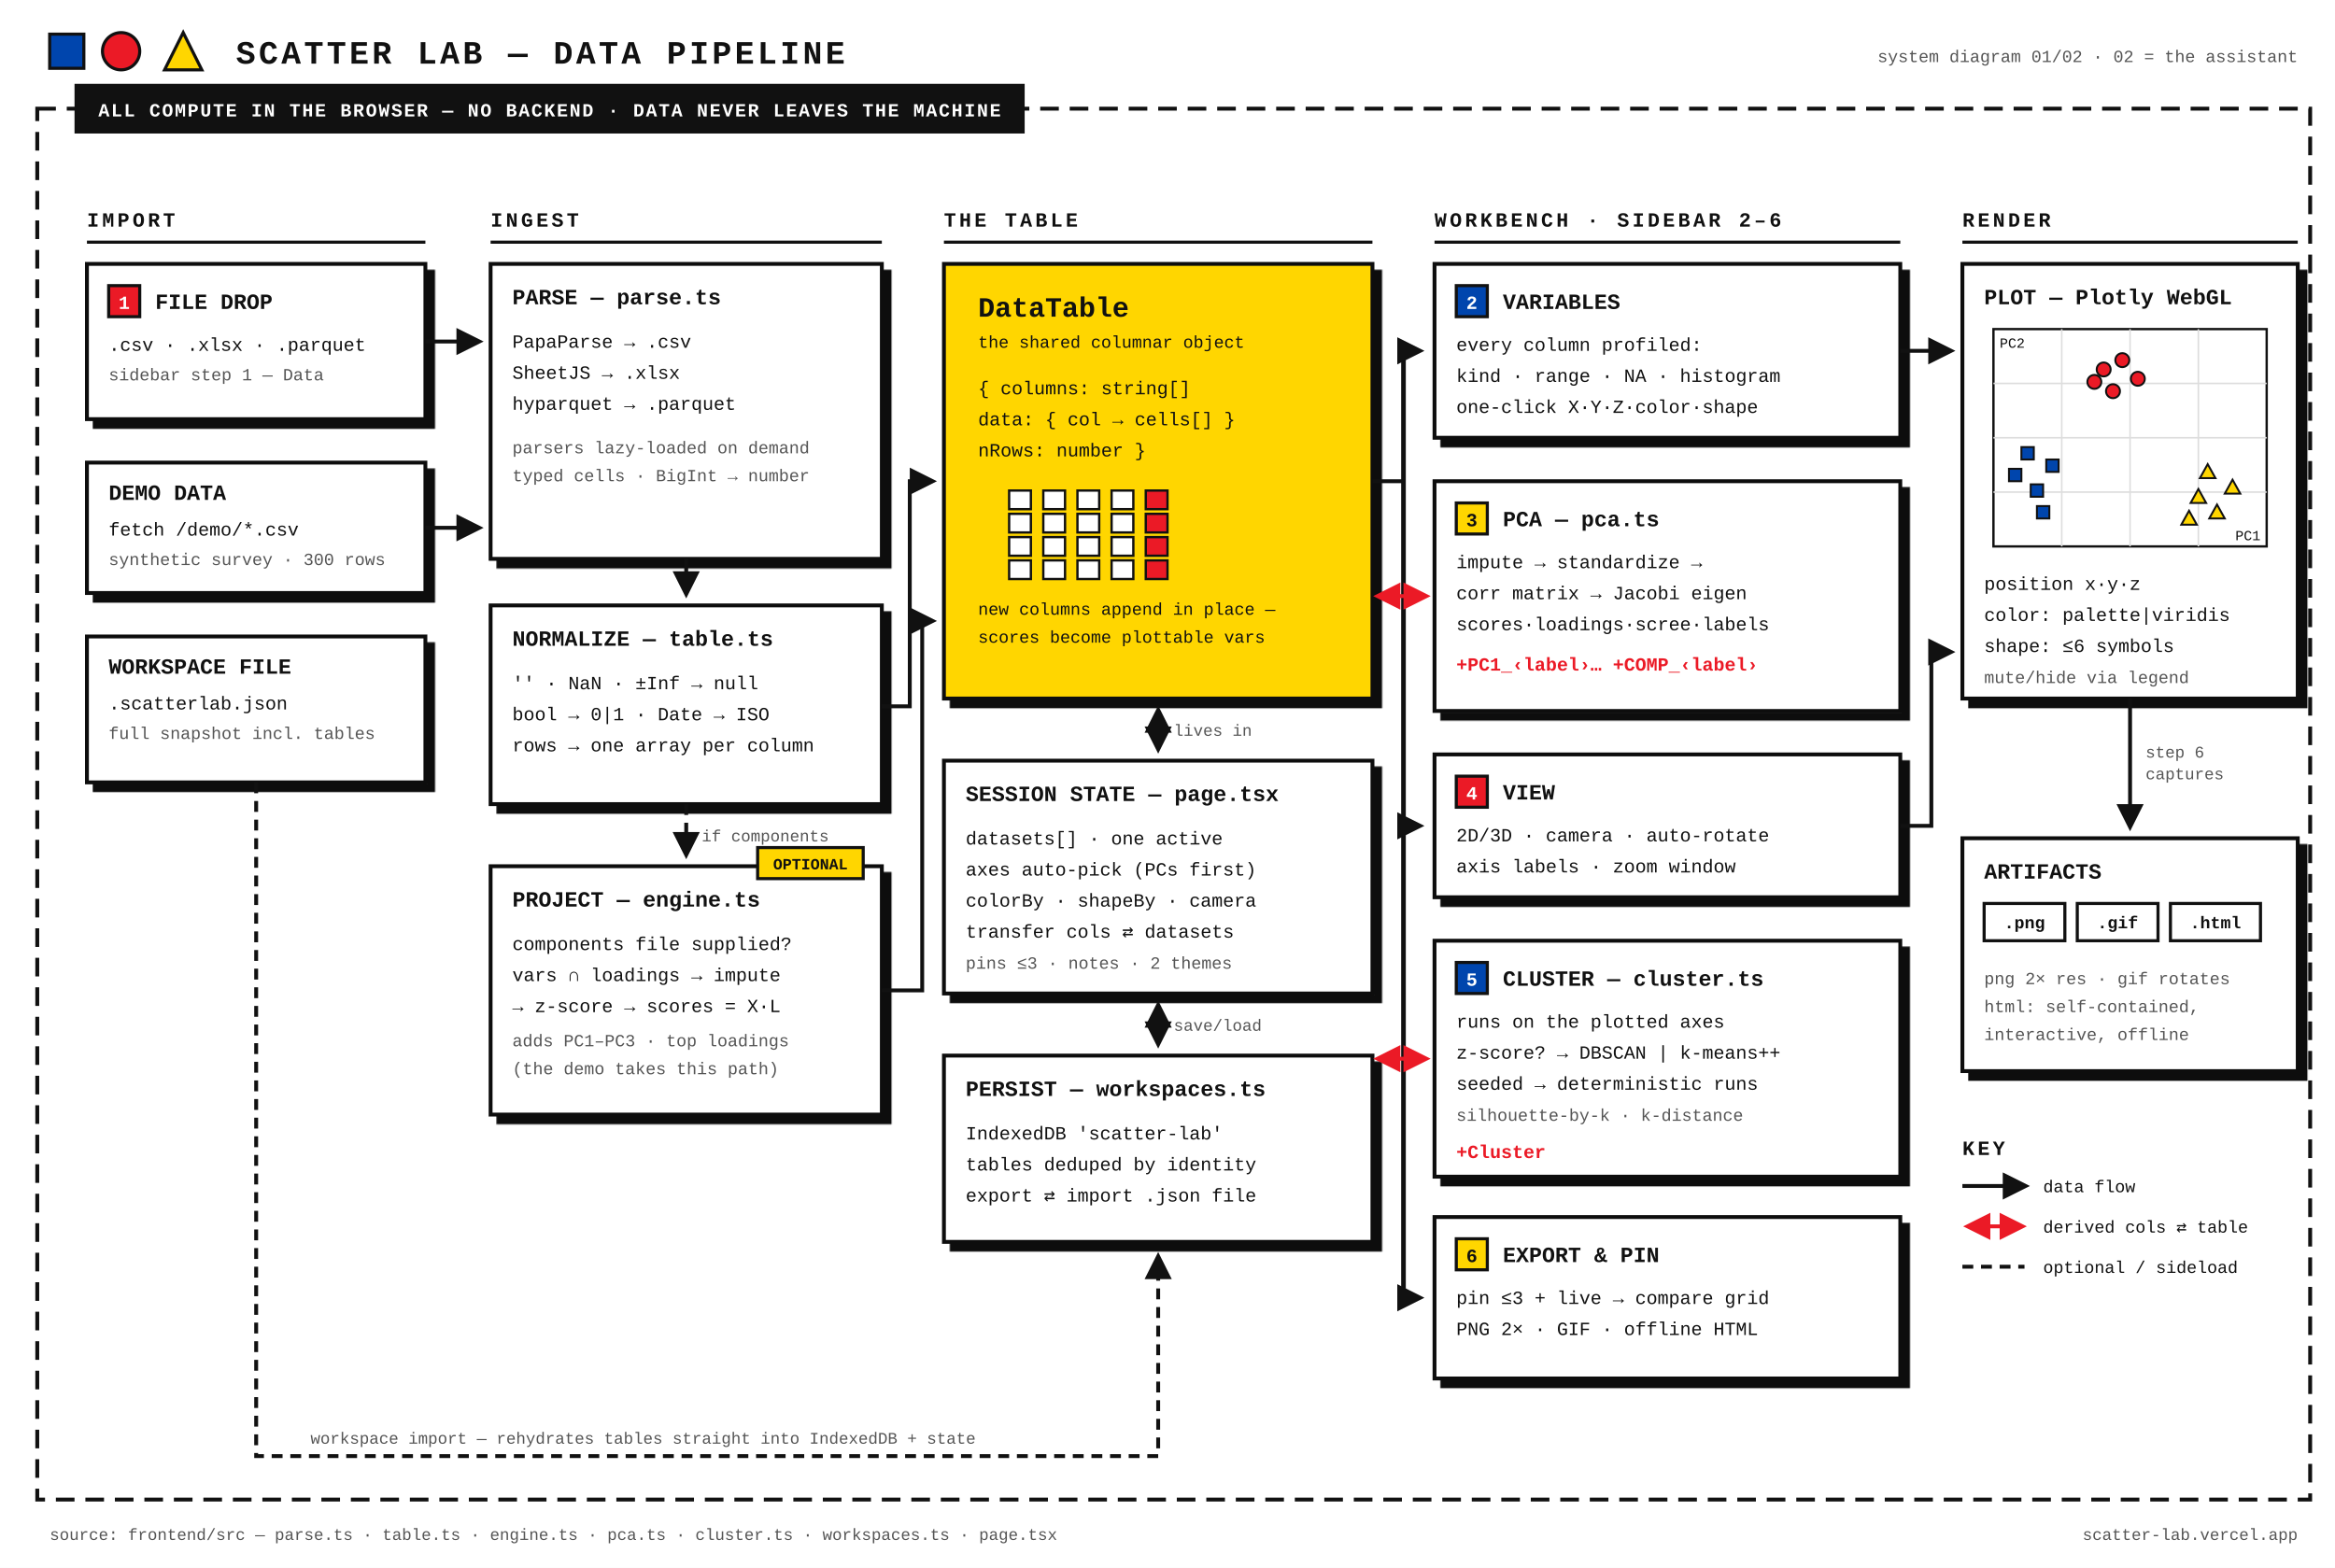
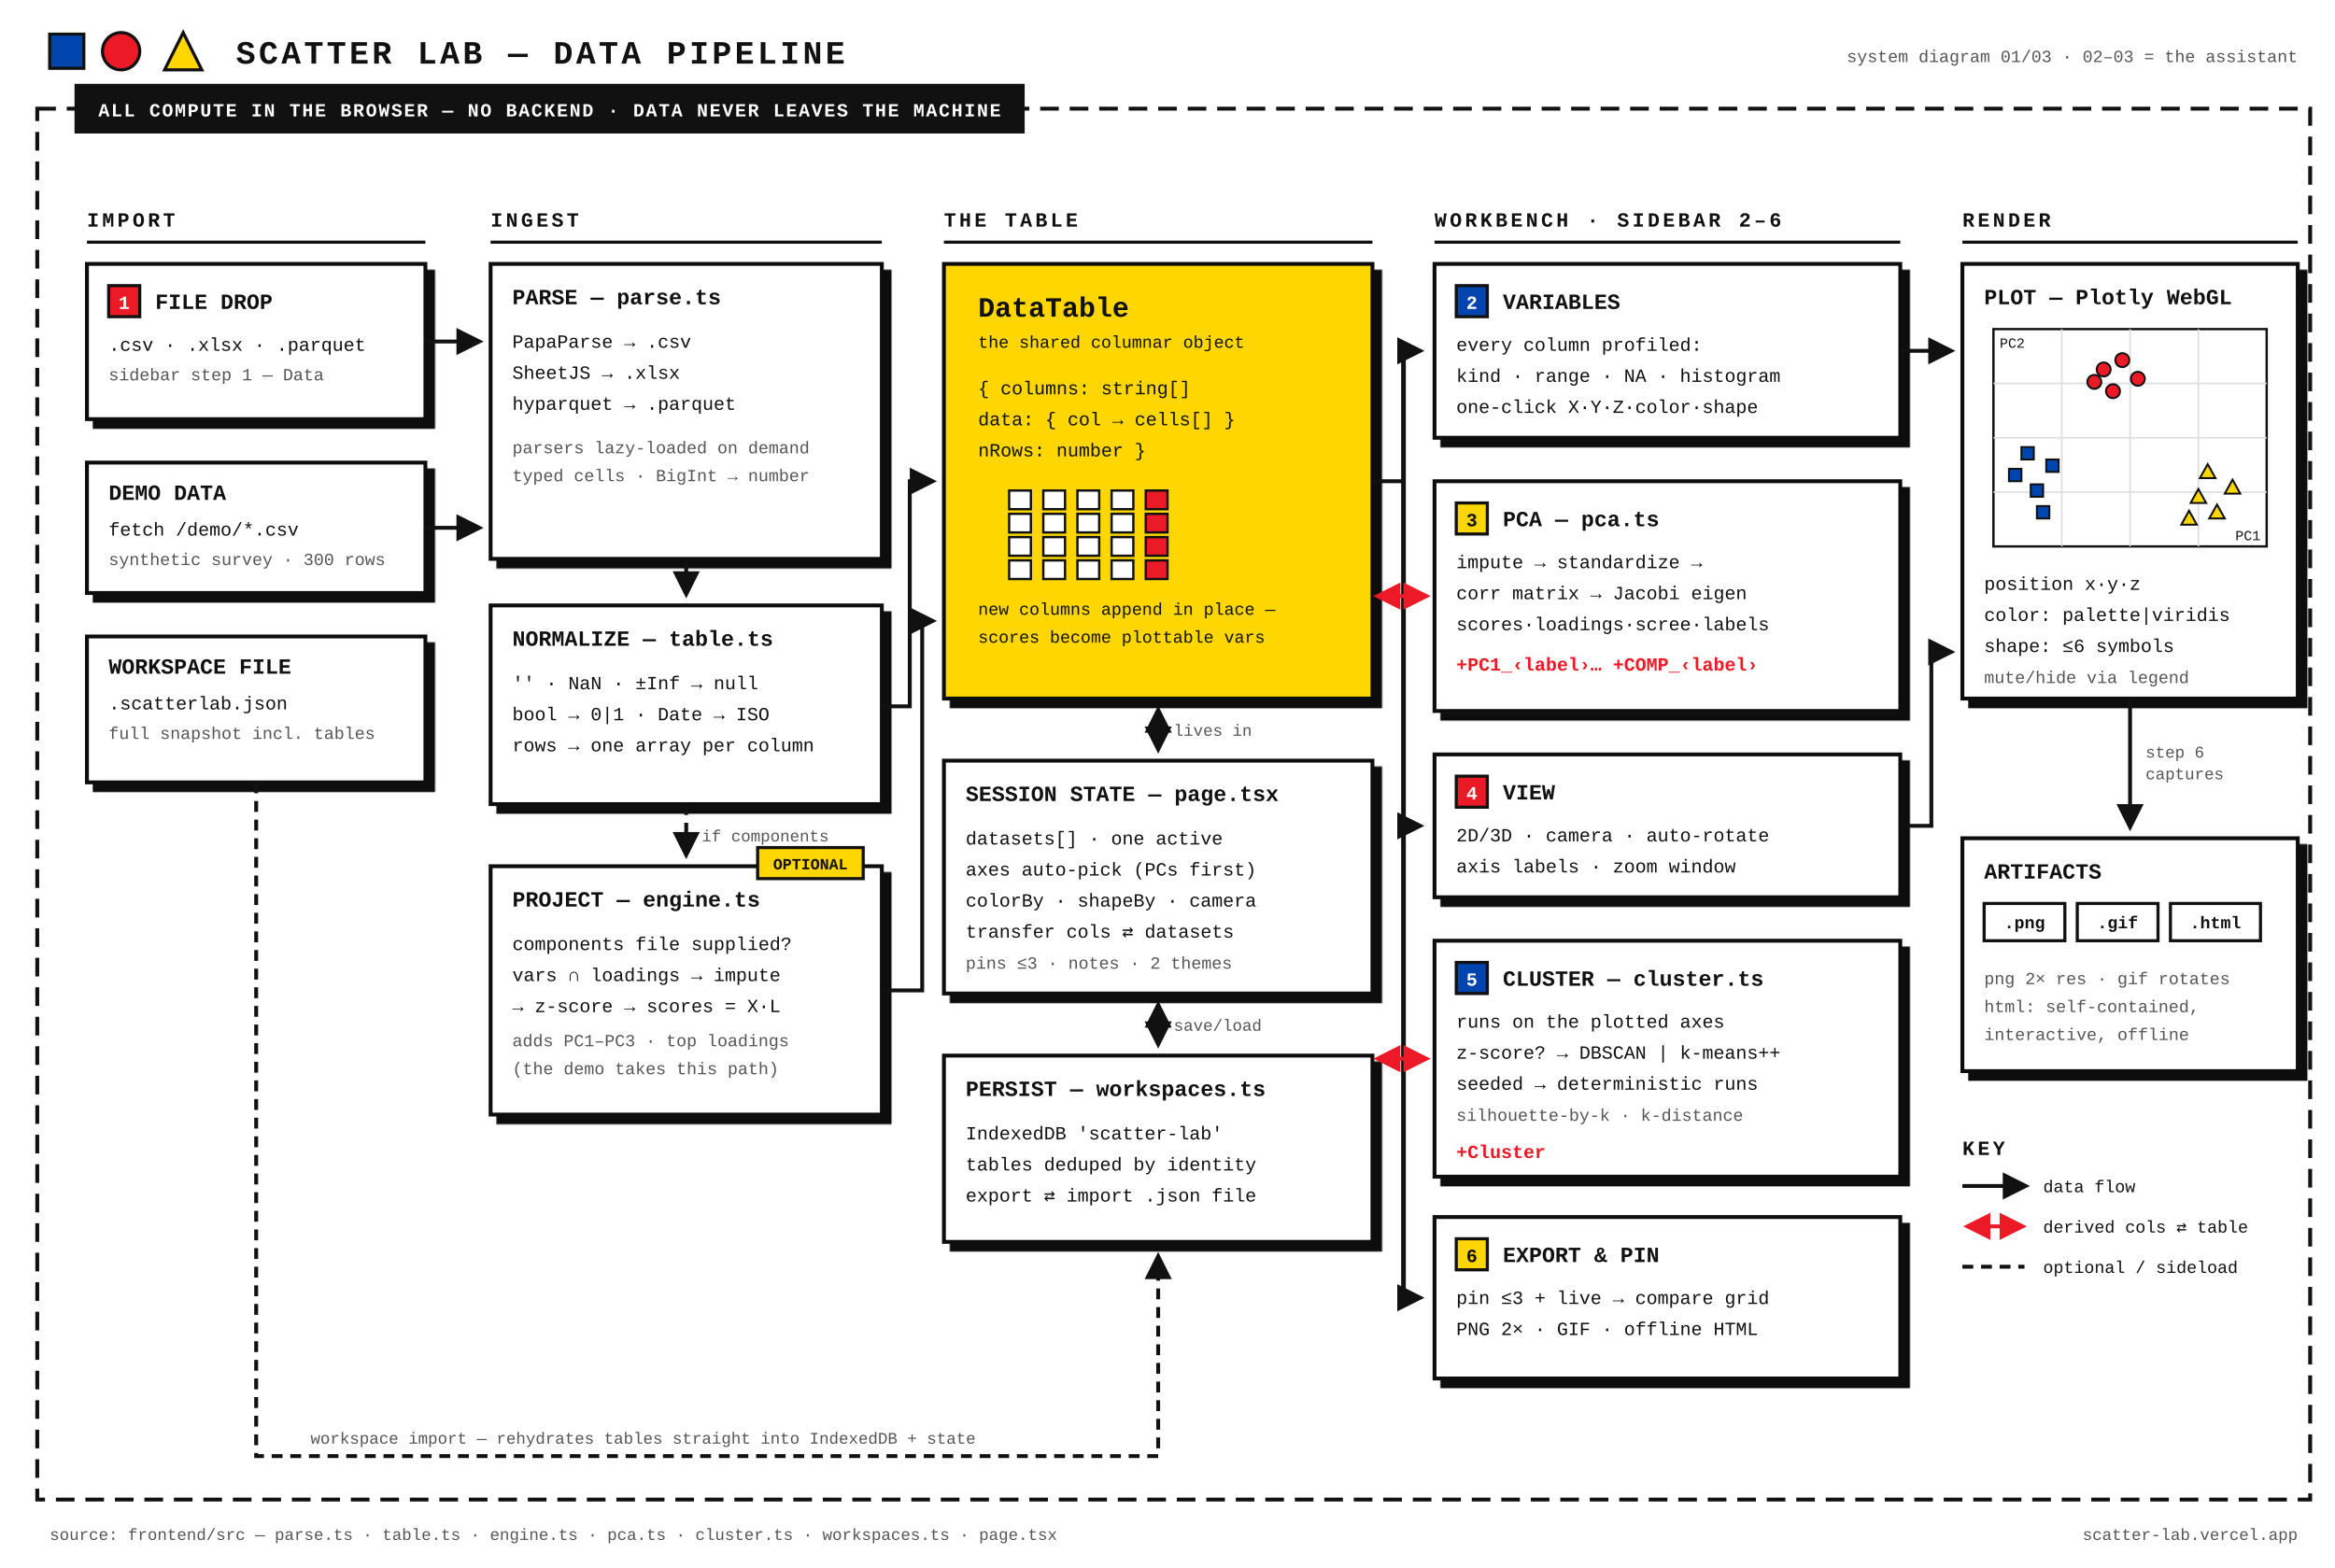
<svg xmlns="http://www.w3.org/2000/svg" viewBox="0 0 1504 1010" font-family="'Courier Prime','Courier New',monospace">
  <defs>
    <filter id="hs" x="-5%" y="-5%" width="115%" height="115%">
      <feDropShadow dx="5" dy="5" stdDeviation="0" flood-color="#111111" flood-opacity="1" />
    </filter>
    <marker id="aB" viewBox="0 0 10 10" refX="8" refY="5" markerWidth="7" markerHeight="7" orient="auto-start-reverse">
      <path d="M0,0 L10,5 L0,10 Z" fill="#111111" />
    </marker>
    <marker id="aR" viewBox="0 0 10 10" refX="8" refY="5" markerWidth="7" markerHeight="7" orient="auto-start-reverse">
      <path d="M0,0 L10,5 L0,10 Z" fill="#EB1A26" />
    </marker>
  </defs>
  <style>
    text { fill:#111111; }
    .wt { fill:#ffffff; }
    .lane { font-size:13px; font-weight:700; letter-spacing:2px; }
    .bt   { font-size:14px; font-weight:700; }
    .bt18 { font-size:18px; font-weight:700; }
    .b12  { font-size:12px; }
    .n11  { font-size:11px; fill:#555555; }
    .n10  { font-size:10.5px; fill:#555555; }
    .red12{ font-size:12px; font-weight:700; fill:#EB1A26; }
    .box  { fill:#ffffff; stroke:#111111; stroke-width:2.5; }
    .flow { stroke:#111111; stroke-width:2.5; fill:none; }
    .dash { stroke-dasharray:7 5; }
  </style>
  <rect x="0" y="0" width="1504" height="1010" fill="#ffffff" />
  <rect x="32" y="22" width="22" height="22" fill="#0045AD" stroke="#111111" stroke-width="2" />
  <circle cx="78" cy="33" r="12" fill="#EB1A26" stroke="#111111" stroke-width="2" />
  <path d="M106,45 L118,21 L130,45 Z" fill="#FFD600" stroke="#111111" stroke-width="2" />
  <text x="152" y="41" font-size="21" font-weight="700" letter-spacing="2">SCATTER LAB — DATA PIPELINE</text>
-   <text x="1480" y="40" text-anchor="end" class="n11">system diagram 01/02 · 02 = the assistant</text>
+   <text x="1480" y="40" text-anchor="end" class="n11">system diagram 01/03 · 02–03 = the assistant</text>
  <rect x="24" y="70" width="1464" height="896" fill="none" stroke="#111111" stroke-width="2.5" stroke-dasharray="12 7" />
  <rect x="48" y="54" width="612" height="32" fill="#111111" />
  <text x="354" y="75" text-anchor="middle" class="wt" font-size="12" font-weight="700" letter-spacing="1">ALL COMPUTE IN THE BROWSER — NO BACKEND · DATA NEVER LEAVES THE MACHINE</text>
  <text x="56" y="146" class="lane">IMPORT</text>
  <text x="316" y="146" class="lane">INGEST</text>
  <text x="608" y="146" class="lane">THE TABLE</text>
  <text x="924" y="146" class="lane">WORKBENCH · SIDEBAR 2–6</text>
  <text x="1264" y="146" class="lane">RENDER</text>
  <line x1="56" y1="156" x2="274" y2="156" stroke="#111111" stroke-width="2" />
  <line x1="316" y1="156" x2="568" y2="156" stroke="#111111" stroke-width="2" />
  <line x1="608" y1="156" x2="884" y2="156" stroke="#111111" stroke-width="2" />
  <line x1="924" y1="156" x2="1224" y2="156" stroke="#111111" stroke-width="2" />
  <line x1="1264" y1="156" x2="1480" y2="156" stroke="#111111" stroke-width="2" />
  <rect x="56" y="170" width="218" height="100" class="box" filter="url(#hs)" />
  <rect x="70" y="184" width="20" height="20" fill="#EB1A26" stroke="#111111" stroke-width="2" />
  <text x="80" y="199" text-anchor="middle" class="wt" font-size="12" font-weight="700">1</text>
  <text x="100" y="199" class="bt">FILE DROP</text>
  <text x="70" y="226" class="b12">.csv · .xlsx · .parquet</text>
  <text x="70" y="245" class="n11">sidebar step 1 — Data</text>
  <rect x="56" y="298" width="218" height="84" class="box" filter="url(#hs)" />
  <text x="70" y="322" class="bt">DEMO DATA</text>
  <text x="70" y="345" class="b12">fetch /demo/*.csv</text>
  <text x="70" y="364" class="n11">synthetic survey · 300 rows</text>
  <rect x="56" y="410" width="218" height="94" class="box" filter="url(#hs)" />
  <text x="70" y="434" class="bt">WORKSPACE FILE</text>
  <text x="70" y="457" class="b12">.scatterlab.json</text>
  <text x="70" y="476" class="n11">full snapshot incl. tables</text>
  <rect x="316" y="170" width="252" height="190" class="box" filter="url(#hs)" />
  <text x="330" y="196" class="bt">PARSE — parse.ts</text>
  <text x="330" y="224" class="b12">PapaParse → .csv</text>
  <text x="330" y="244" class="b12">SheetJS   → .xlsx</text>
  <text x="330" y="264" class="b12">hyparquet → .parquet</text>
  <text x="330" y="292" class="n11">parsers lazy-loaded on demand</text>
  <text x="330" y="310" class="n11">typed cells · BigInt → number</text>
  <rect x="316" y="390" width="252" height="128" class="box" filter="url(#hs)" />
  <text x="330" y="416" class="bt">NORMALIZE — table.ts</text>
  <text x="330" y="444" class="b12">'' · NaN · ±Inf → null</text>
  <text x="330" y="464" class="b12">bool → 0|1 · Date → ISO</text>
  <text x="330" y="484" class="b12">rows → one array per column</text>
  <rect x="316" y="558" width="252" height="160" class="box" filter="url(#hs)" />
  <rect x="488" y="546" width="68" height="20" fill="#FFD600" stroke="#111111" stroke-width="2" />
  <text x="522" y="560" text-anchor="middle" font-size="10" font-weight="700">OPTIONAL</text>
  <text x="330" y="584" class="bt">PROJECT — engine.ts</text>
  <text x="330" y="612" class="b12">components file supplied?</text>
  <text x="330" y="632" class="b12">vars ∩ loadings → impute</text>
  <text x="330" y="652" class="b12">→ z-score → scores = X·L</text>
  <text x="330" y="674" class="n11">adds PC1–PC3 · top loadings</text>
  <text x="330" y="692" class="n11">(the demo takes this path)</text>
  <rect x="608" y="170" width="276" height="280" fill="#FFD600" stroke="#111111" stroke-width="2.5" filter="url(#hs)" />
  <text x="630" y="204" class="bt18">DataTable</text>
  <text x="630" y="224" font-size="11">the shared columnar object</text>
  <text x="630" y="254" class="b12">{ columns: string[]</text>
  <text x="630" y="274" class="b12">  data: { col → cells[] }</text>
  <text x="630" y="294" class="b12">  nRows: number }</text>
  <g stroke="#111111" stroke-width="1.5">
    <rect x="650" y="316" width="14" height="12" fill="#ffffff" />
    <rect x="650" y="331" width="14" height="12" fill="#ffffff" />
    <rect x="650" y="346" width="14" height="12" fill="#ffffff" />
    <rect x="650" y="361" width="14" height="12" fill="#ffffff" />
    <rect x="672" y="316" width="14" height="12" fill="#ffffff" />
    <rect x="672" y="331" width="14" height="12" fill="#ffffff" />
    <rect x="672" y="346" width="14" height="12" fill="#ffffff" />
    <rect x="672" y="361" width="14" height="12" fill="#ffffff" />
    <rect x="694" y="316" width="14" height="12" fill="#ffffff" />
    <rect x="694" y="331" width="14" height="12" fill="#ffffff" />
    <rect x="694" y="346" width="14" height="12" fill="#ffffff" />
    <rect x="694" y="361" width="14" height="12" fill="#ffffff" />
    <rect x="716" y="316" width="14" height="12" fill="#ffffff" />
    <rect x="716" y="331" width="14" height="12" fill="#ffffff" />
    <rect x="716" y="346" width="14" height="12" fill="#ffffff" />
    <rect x="716" y="361" width="14" height="12" fill="#ffffff" />
    <rect x="738" y="316" width="14" height="12" fill="#EB1A26" />
    <rect x="738" y="331" width="14" height="12" fill="#EB1A26" />
    <rect x="738" y="346" width="14" height="12" fill="#EB1A26" />
    <rect x="738" y="361" width="14" height="12" fill="#EB1A26" />
  </g>
  <text x="630" y="396" font-size="11">new columns append in place —</text>
  <text x="630" y="414" font-size="11">scores become plottable vars</text>
  <rect x="608" y="490" width="276" height="150" class="box" filter="url(#hs)" />
  <text x="622" y="516" class="bt">SESSION STATE — page.tsx</text>
  <text x="622" y="544" class="b12">datasets[] · one active</text>
  <text x="622" y="564" class="b12">axes auto-pick (PCs first)</text>
  <text x="622" y="584" class="b12">colorBy · shapeBy · camera</text>
  <text x="622" y="604" class="b12">transfer cols ⇄ datasets</text>
  <text x="622" y="624" class="n11">pins ≤3 · notes · 2 themes</text>
  <rect x="608" y="680" width="276" height="120" class="box" filter="url(#hs)" />
  <text x="622" y="706" class="bt">PERSIST — workspaces.ts</text>
  <text x="622" y="734" class="b12">IndexedDB 'scatter-lab'</text>
  <text x="622" y="754" class="b12">tables deduped by identity</text>
  <text x="622" y="774" class="b12">export ⇄ import .json file</text>
  <rect x="924" y="170" width="300" height="112" class="box" filter="url(#hs)" />
  <rect x="938" y="184" width="20" height="20" fill="#0045AD" stroke="#111111" stroke-width="2" />
  <text x="948" y="199" text-anchor="middle" class="wt" font-size="12" font-weight="700">2</text>
  <text x="968" y="199" class="bt">VARIABLES</text>
  <text x="938" y="226" class="b12">every column profiled:</text>
  <text x="938" y="246" class="b12">kind · range · NA · histogram</text>
  <text x="938" y="266" class="b12">one-click X·Y·Z·color·shape</text>
  <rect x="924" y="310" width="300" height="148" class="box" filter="url(#hs)" />
  <rect x="938" y="324" width="20" height="20" fill="#FFD600" stroke="#111111" stroke-width="2" />
  <text x="948" y="339" text-anchor="middle" font-size="12" font-weight="700">3</text>
  <text x="968" y="339" class="bt">PCA — pca.ts</text>
  <text x="938" y="366" class="b12">impute → standardize →</text>
  <text x="938" y="386" class="b12">corr matrix → Jacobi eigen</text>
  <text x="938" y="406" class="b12">scores·loadings·scree·labels</text>
  <text x="938" y="432" class="red12">+PC1_‹label›… +COMP_‹label›</text>
  <rect x="924" y="486" width="300" height="92" class="box" filter="url(#hs)" />
  <rect x="938" y="500" width="20" height="20" fill="#EB1A26" stroke="#111111" stroke-width="2" />
  <text x="948" y="515" text-anchor="middle" class="wt" font-size="12" font-weight="700">4</text>
  <text x="968" y="515" class="bt">VIEW</text>
  <text x="938" y="542" class="b12">2D/3D · camera · auto-rotate</text>
  <text x="938" y="562" class="b12">axis labels · zoom window</text>
  <rect x="924" y="606" width="300" height="152" class="box" filter="url(#hs)" />
  <rect x="938" y="620" width="20" height="20" fill="#0045AD" stroke="#111111" stroke-width="2" />
  <text x="948" y="635" text-anchor="middle" class="wt" font-size="12" font-weight="700">5</text>
  <text x="968" y="635" class="bt">CLUSTER — cluster.ts</text>
  <text x="938" y="662" class="b12">runs on the plotted axes</text>
  <text x="938" y="682" class="b12">z-score? → DBSCAN | k-means++</text>
  <text x="938" y="702" class="b12">seeded → deterministic runs</text>
  <text x="938" y="722" class="n11">silhouette-by-k · k-distance</text>
  <text x="938" y="746" class="red12">+Cluster</text>
  <rect x="924" y="784" width="300" height="104" class="box" filter="url(#hs)" />
  <rect x="938" y="798" width="20" height="20" fill="#FFD600" stroke="#111111" stroke-width="2" />
  <text x="948" y="813" text-anchor="middle" font-size="12" font-weight="700">6</text>
  <text x="968" y="813" class="bt">EXPORT &amp; PIN</text>
  <text x="938" y="840" class="b12">pin ≤3 + live → compare grid</text>
  <text x="938" y="860" class="b12">PNG 2× · GIF · offline HTML</text>
  <rect x="1264" y="170" width="216" height="280" class="box" filter="url(#hs)" />
  <text x="1278" y="196" class="bt">PLOT — Plotly WebGL</text>
  <rect x="1284" y="212" width="176" height="140" fill="#ffffff" stroke="#111111" stroke-width="1.5" />
  <g stroke="#dddddd" stroke-width="1">
    <line x1="1328" y1="212" x2="1328" y2="352" />
    <line x1="1372" y1="212" x2="1372" y2="352" />
    <line x1="1416" y1="212" x2="1416" y2="352" />
    <line x1="1284" y1="247" x2="1460" y2="247" />
    <line x1="1284" y1="282" x2="1460" y2="282" />
    <line x1="1284" y1="317" x2="1460" y2="317" />
  </g>
  <g fill="#0045AD" stroke="#111111" stroke-width="1.25">
    <rect x="1294" y="302" width="8" height="8" />
    <rect x="1308" y="312" width="8" height="8" />
    <rect x="1302" y="288" width="8" height="8" />
    <rect x="1318" y="296" width="8" height="8" />
    <rect x="1312" y="326" width="8" height="8" />
  </g>
  <g fill="#EB1A26" stroke="#111111" stroke-width="1.25">
    <circle cx="1355" cy="238" r="4.5" />
    <circle cx="1367" cy="232" r="4.5" />
    <circle cx="1361" cy="252" r="4.5" />
    <circle cx="1377" cy="244" r="4.5" />
    <circle cx="1349" cy="246" r="4.5" />
  </g>
  <g fill="#FFD600" stroke="#111111" stroke-width="1.25">
    <path d="M1411,324 L1416,315 L1421,324 Z" />
    <path d="M1423,334 L1428,325 L1433,334 Z" />
    <path d="M1417,308 L1422,299 L1427,308 Z" />
    <path d="M1433,318 L1438,309 L1443,318 Z" />
    <path d="M1405,338 L1410,329 L1415,338 Z" />
  </g>
  <text x="1456" y="348" text-anchor="end" font-size="9" fill="#555555">PC1</text>
  <text x="1288" y="224" font-size="9" fill="#555555">PC2</text>
  <text x="1278" y="380" class="b12">position x·y·z</text>
  <text x="1278" y="400" class="b12">color: palette|viridis</text>
  <text x="1278" y="420" class="b12">shape: ≤6 symbols</text>
  <text x="1278" y="440" class="n11">mute/hide via legend</text>
  <rect x="1264" y="540" width="216" height="150" class="box" filter="url(#hs)" />
  <text x="1278" y="566" class="bt">ARTIFACTS</text>
  <rect x="1278" y="582" width="52" height="24" fill="#ffffff" stroke="#111111" stroke-width="2" />
  <text x="1304" y="598" text-anchor="middle" font-size="11" font-weight="700">.png</text>
  <rect x="1338" y="582" width="52" height="24" fill="#ffffff" stroke="#111111" stroke-width="2" />
  <text x="1364" y="598" text-anchor="middle" font-size="11" font-weight="700">.gif</text>
  <rect x="1398" y="582" width="58" height="24" fill="#ffffff" stroke="#111111" stroke-width="2" />
  <text x="1427" y="598" text-anchor="middle" font-size="11" font-weight="700">.html</text>
  <text x="1278" y="634" class="n11">png 2× res · gif rotates</text>
  <text x="1278" y="652" class="n11">html: self-contained,</text>
  <text x="1278" y="670" class="n11">interactive, offline</text>
  <text x="1264" y="744" font-size="13" font-weight="700" letter-spacing="2">KEY</text>
  <line x1="1264" y1="764" x2="1304" y2="764" class="flow" marker-end="url(#aB)" />
  <text x="1316" y="768" font-size="11">data flow</text>
  <line x1="1268" y1="790" x2="1302" y2="790" stroke="#EB1A26" stroke-width="2.5" marker-start="url(#aR)" marker-end="url(#aR)" />
  <text x="1316" y="794" font-size="11">derived cols ⇄ table</text>
  <line x1="1264" y1="816" x2="1304" y2="816" class="flow dash" />
  <text x="1316" y="820" font-size="11">optional / sideload</text>
  <path d="M274,220 H308" class="flow" marker-end="url(#aB)" />
  <path d="M274,340 H308" class="flow" marker-end="url(#aB)" />
  <path d="M165,504 V938 H746 V810" class="flow dash" marker-end="url(#aB)" />
  <text x="200" y="930" class="n10">workspace import — rehydrates tables straight into IndexedDB + state</text>
  <path d="M442,360 V382" class="flow" marker-end="url(#aB)" />
  <path d="M568,455 H586 V310 H600" class="flow" marker-end="url(#aB)" />
  <path d="M442,518 V550" class="flow dash" marker-end="url(#aB)" />
  <text x="452" y="542" class="n10">if components</text>
  <path d="M568,638 H594 V400 H600" class="flow" marker-end="url(#aB)" />
  <line x1="746" y1="458" x2="746" y2="482" class="flow" marker-start="url(#aB)" marker-end="url(#aB)" />
  <text x="756" y="474" class="n10">lives in</text>
  <line x1="746" y1="648" x2="746" y2="672" class="flow" marker-start="url(#aB)" marker-end="url(#aB)" />
  <text x="756" y="664" class="n10">save/load</text>
  <line x1="884" y1="310" x2="904" y2="310" class="flow" />
  <line x1="904" y1="226" x2="904" y2="836" stroke="#111111" stroke-width="3" />
  <path d="M904,226 H914" class="flow" marker-end="url(#aB)" />
  <line x1="888" y1="384" x2="918" y2="384" stroke="#EB1A26" stroke-width="2.5" marker-start="url(#aR)" marker-end="url(#aR)" />
  <path d="M904,532 H914" class="flow" marker-end="url(#aB)" />
  <line x1="888" y1="682" x2="918" y2="682" stroke="#EB1A26" stroke-width="2.5" marker-start="url(#aR)" marker-end="url(#aR)" />
  <path d="M904,836 H914" class="flow" marker-end="url(#aB)" />
  <path d="M1224,226 H1256" class="flow" marker-end="url(#aB)" />
  <path d="M1224,532 H1244 V420 H1256" class="flow" marker-end="url(#aB)" />
  <path d="M1372,450 V532" class="flow" marker-end="url(#aB)" />
  <text x="1382" y="488" class="n10">step 6</text>
  <text x="1382" y="502" class="n10">captures</text>
  <text x="32" y="992" class="n10">source: frontend/src — parse.ts · table.ts · engine.ts · pca.ts · cluster.ts · workspaces.ts · page.tsx</text>
  <text x="1480" y="992" text-anchor="end" class="n10">scatter-lab.vercel.app</text>
</svg>
